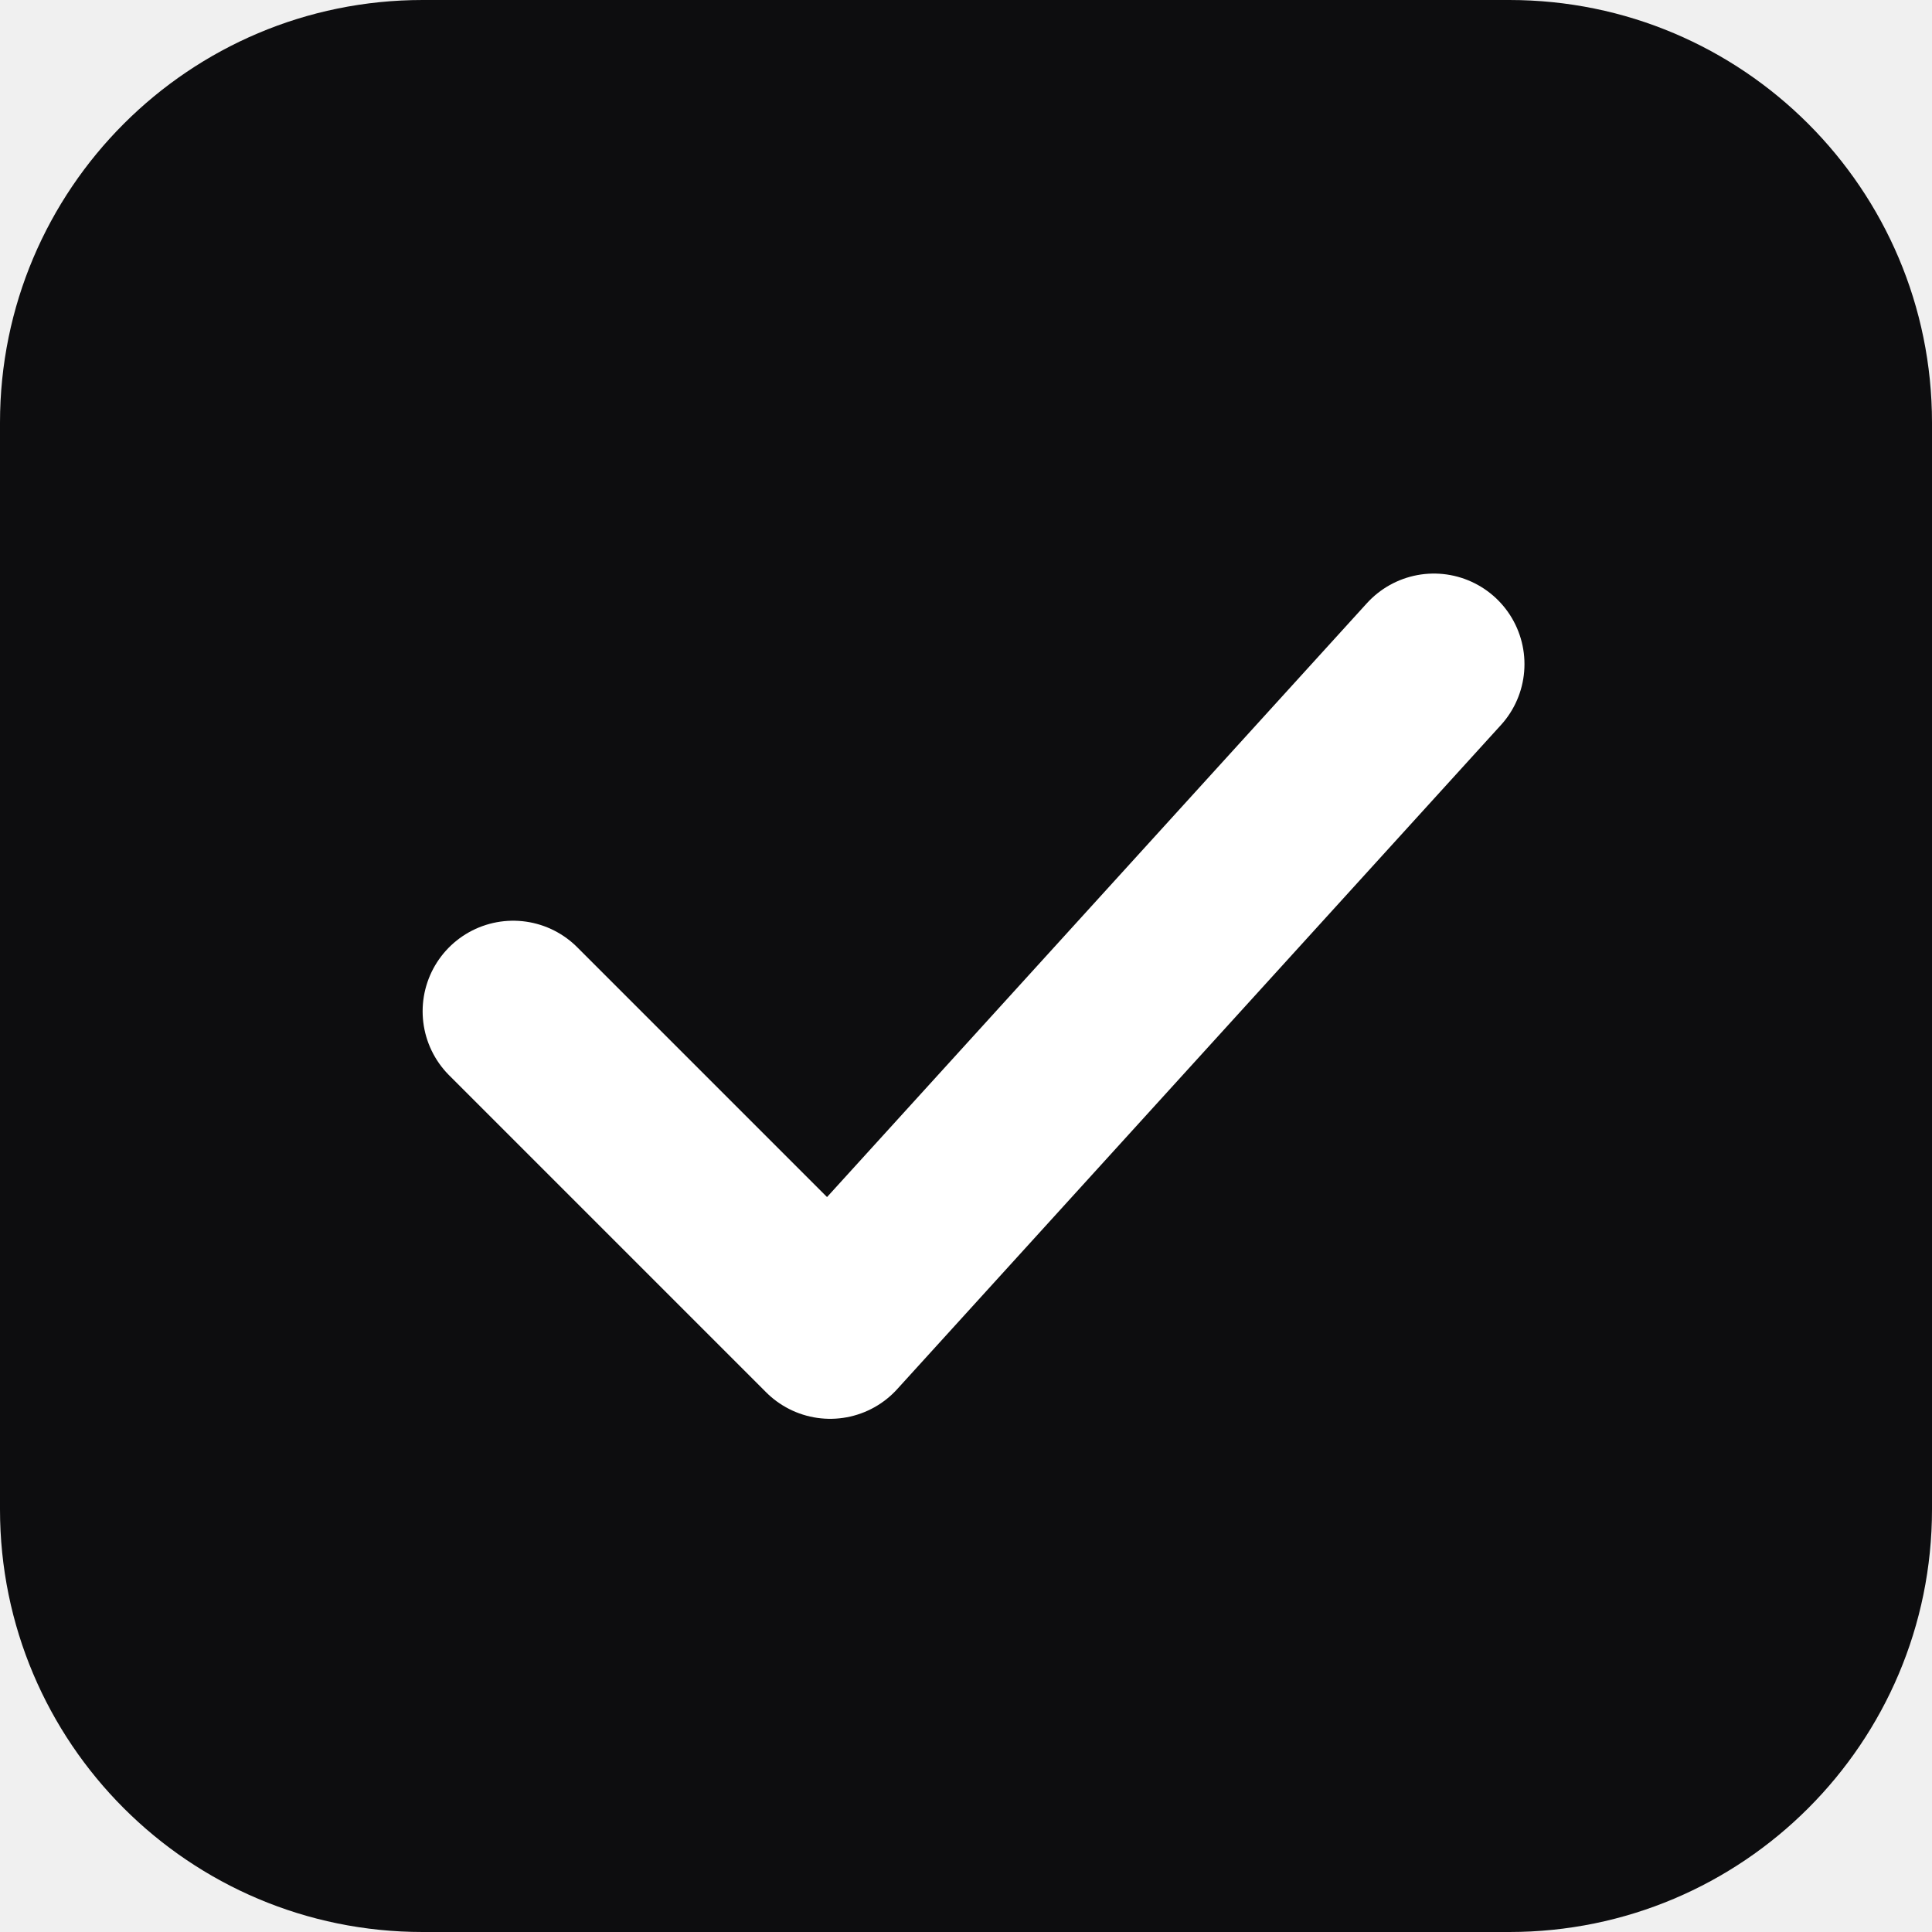
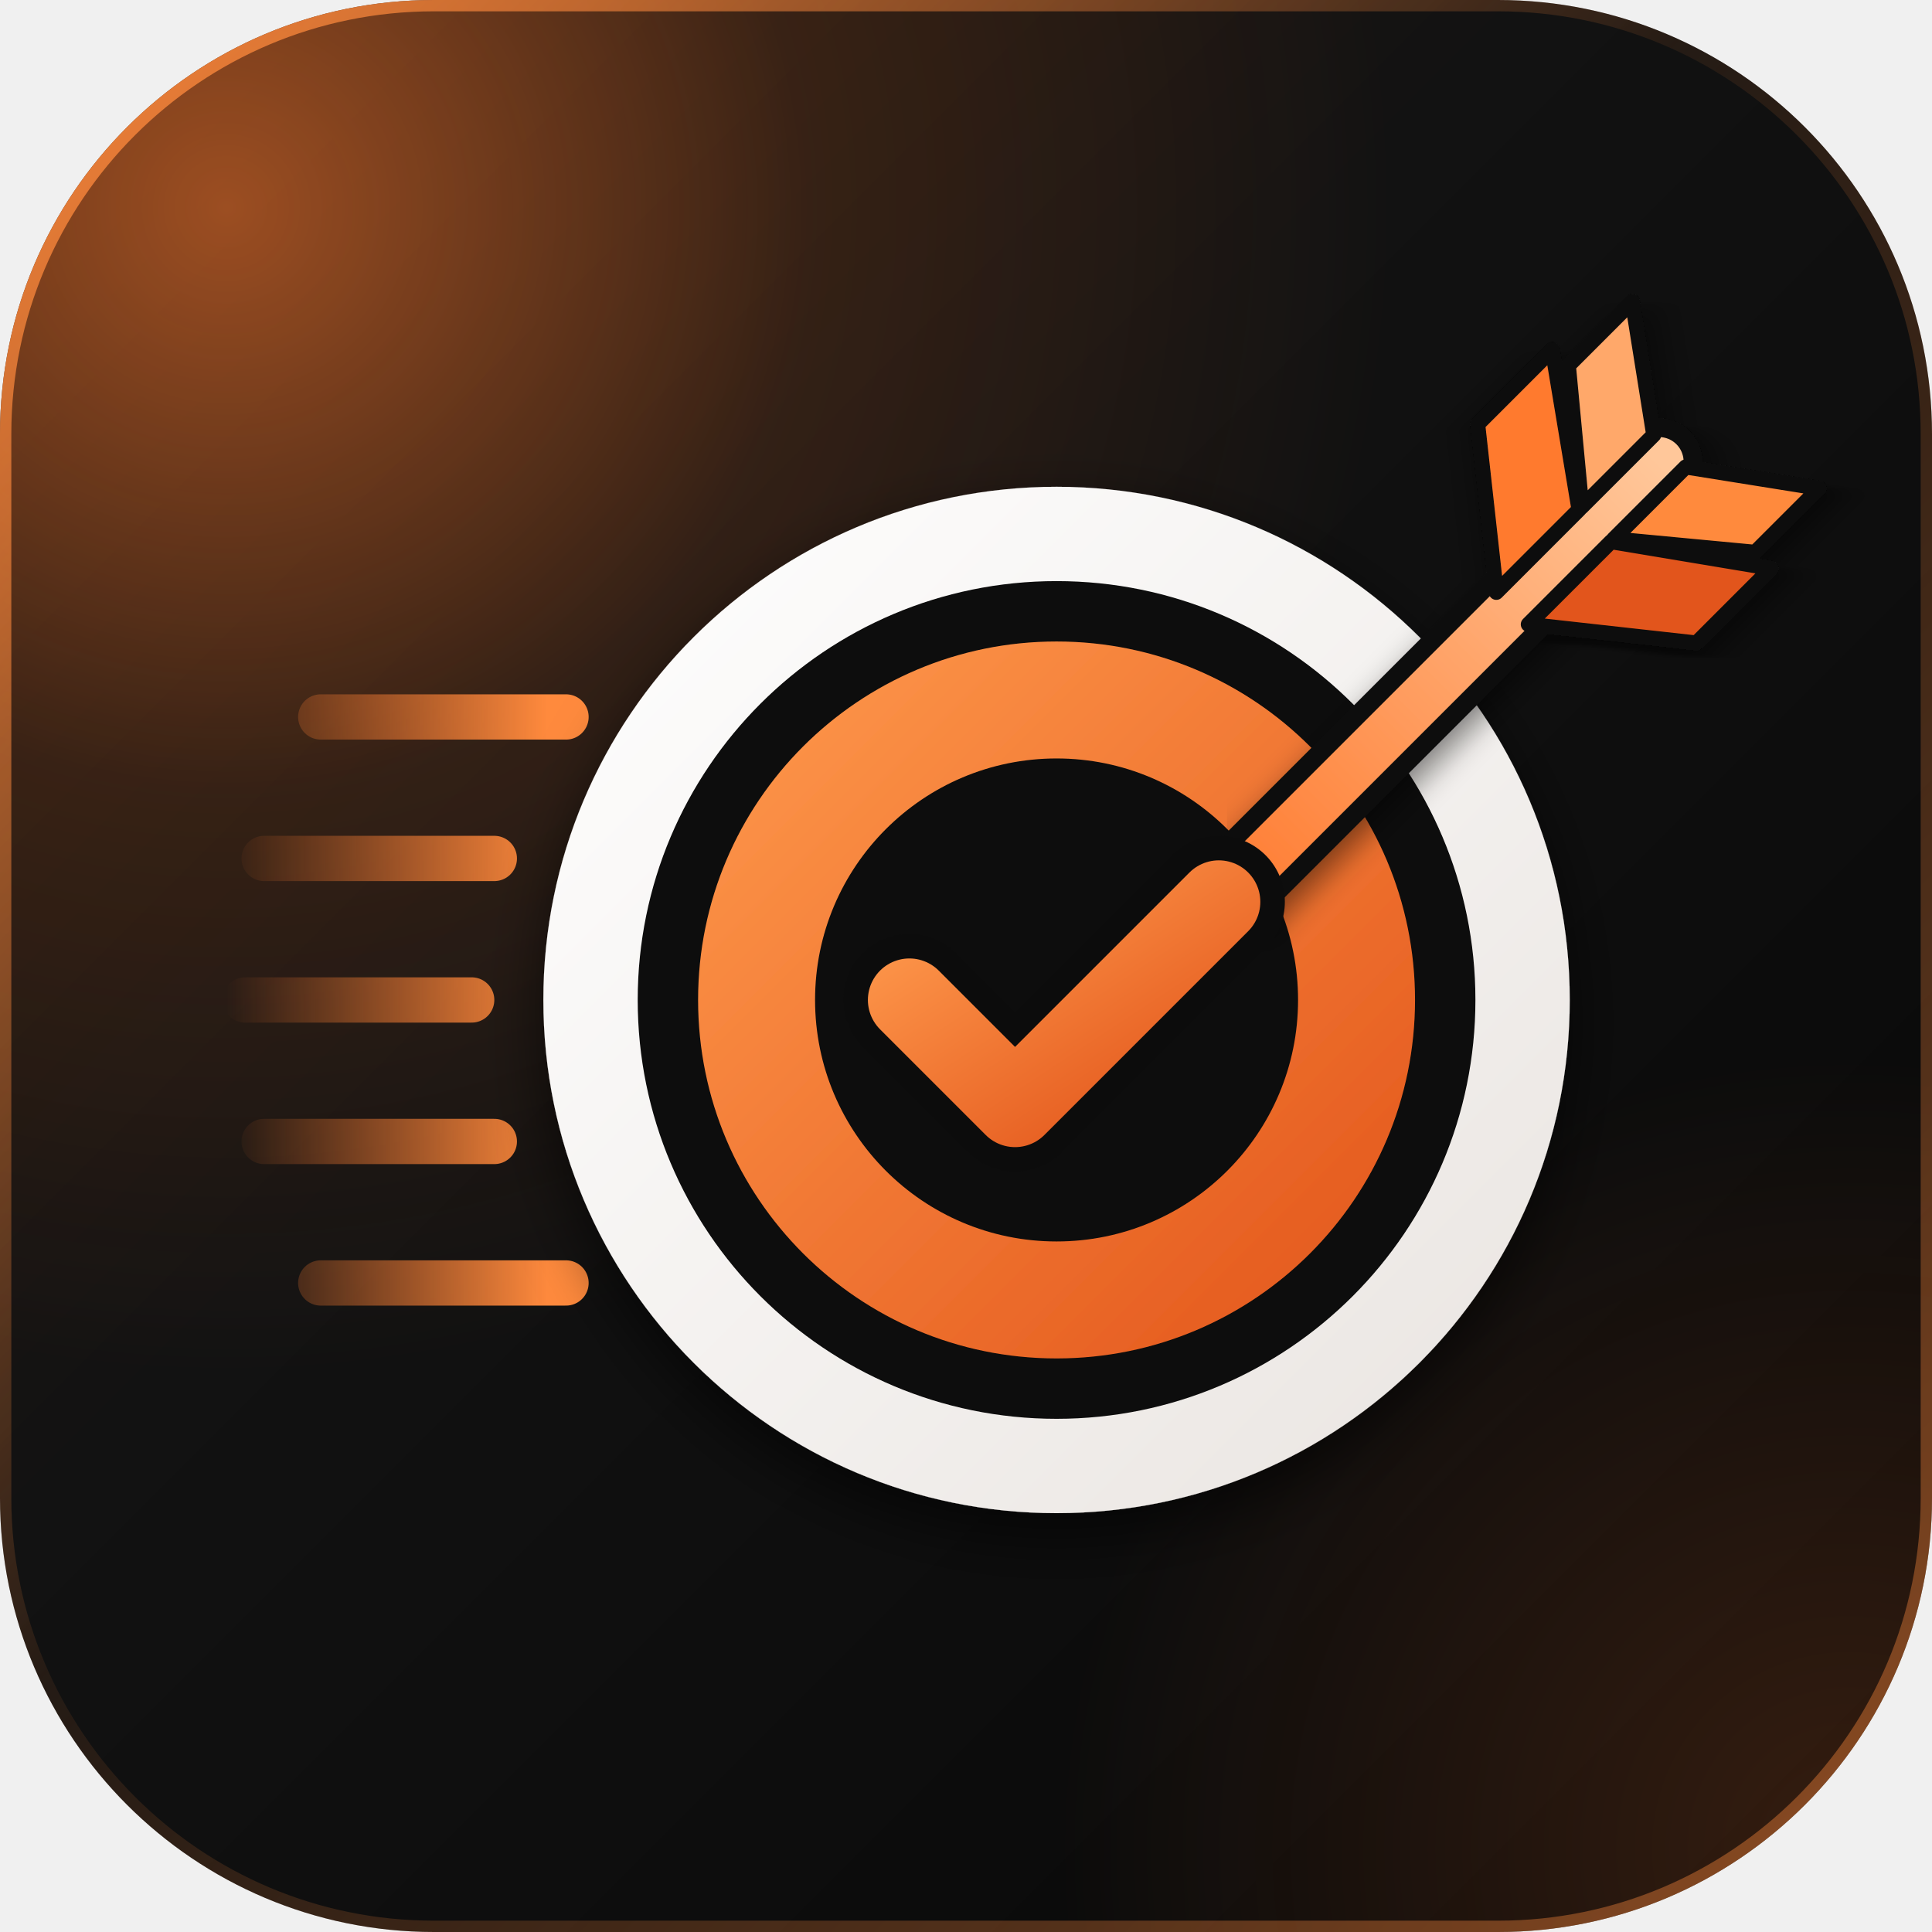
- <svg xmlns="http://www.w3.org/2000/svg" viewBox="0 0 512 512" width="512" height="512">
-   <rect width="512" height="512" rx="112" fill="#0d0d0f" />
-   <path d="M136 268 L220 352 L380 176" fill="none" stroke="#ffffff" stroke-width="48" stroke-linecap="round" stroke-linejoin="round" />
+ <svg xmlns="http://www.w3.org/2000/svg" viewBox="0 0 1024 1024" width="1024" height="1024">
+   <defs>
+     <linearGradient id="bg" x1="0" y1="0" x2="1" y2="1">
+       <stop offset="0" stop-color="#2a1a10" />
+       <stop offset="0.4" stop-color="#121212" />
+       <stop offset="1" stop-color="#070707" />
+     </linearGradient>
+     <radialGradient id="glow" gradientUnits="userSpaceOnUse" cx="120" cy="110" r="620">
+       <stop offset="0" stop-color="#ff7a2f" stop-opacity="0.55" />
+       <stop offset="0.5" stop-color="#ff7a2f" stop-opacity="0.12" />
+       <stop offset="1" stop-color="#ff7a2f" stop-opacity="0" />
+     </radialGradient>
+     <radialGradient id="glow2" gradientUnits="userSpaceOnUse" cx="980" cy="980" r="420">
+       <stop offset="0" stop-color="#ff7a2f" stop-opacity="0.18" />
+       <stop offset="1" stop-color="#ff7a2f" stop-opacity="0" />
+     </radialGradient>
+     <linearGradient id="rim" x1="0" y1="0" x2="1" y2="1">
+       <stop offset="0" stop-color="#ff8a3d" stop-opacity="0.9" />
+       <stop offset="0.45" stop-color="#ff8a3d" stop-opacity="0.08" />
+       <stop offset="1" stop-color="#ff8a3d" stop-opacity="0.45" />
+     </linearGradient>
+     <linearGradient id="white" x1="0" y1="0" x2="1" y2="1">
+       <stop offset="0" stop-color="#ffffff" />
+       <stop offset="1" stop-color="#e9e4e0" />
+     </linearGradient>
+     <linearGradient id="orange" x1="0" y1="0" x2="1" y2="1">
+       <stop offset="0" stop-color="#ff9a4d" />
+       <stop offset="1" stop-color="#e2541a" />
+     </linearGradient>
+     <linearGradient id="shaft" gradientUnits="userSpaceOnUse" x1="0" y1="0" x2="330" y2="0">
+       <stop offset="0" stop-color="#ff7a2f" />
+       <stop offset="1" stop-color="#ffc79a" />
+     </linearGradient>
+     <linearGradient id="speed" gradientUnits="userSpaceOnUse" x1="120" y1="0" x2="290" y2="0">
+       <stop offset="0" stop-color="#ff7a2f" stop-opacity="0" />
+       <stop offset="1" stop-color="#ff8a3d" stop-opacity="1" />
+     </linearGradient>
+     <radialGradient id="core" cx="0.45" cy="0.4" r="0.7">
+       <stop offset="0" stop-color="#1c1c1c" />
+       <stop offset="1" stop-color="#0a0a0a" />
+     </radialGradient>
+     <filter id="shadow" filterUnits="userSpaceOnUse" x="0" y="0" width="1024" height="1024">
+       <feDropShadow dx="0" dy="12" stdDeviation="16" flood-color="#000" flood-opacity="0.6" />
+     </filter>
+     <filter id="soft" filterUnits="userSpaceOnUse" x="0" y="0" width="1024" height="1024">
+       <feDropShadow dx="0" dy="6" stdDeviation="8" flood-color="#000" flood-opacity="0.5" />
+     </filter>
+   </defs>
+   <rect x="0" y="0" width="1024" height="1024" rx="230" fill="url(#bg)" />
+   <rect x="0" y="0" width="1024" height="1024" rx="230" fill="url(#glow)" />
+   <rect x="0" y="0" width="1024" height="1024" rx="230" fill="url(#glow2)" />
+   <rect x="3" y="3" width="1018" height="1018" rx="227" fill="none" stroke="url(#rim)" stroke-width="6" />
+   <g stroke="url(#speed)" stroke-width="24" stroke-linecap="round">
+     <line x1="170" y1="380" x2="300" y2="380" />
+     <line x1="140" y1="455" x2="262" y2="455" />
+     <line x1="130" y1="530" x2="250" y2="530" />
+     <line x1="140" y1="605" x2="262" y2="605" />
+     <line x1="170" y1="680" x2="300" y2="680" />
+   </g>
+   <g filter="url(#shadow)">
+     <circle cx="560" cy="530" r="272" fill="url(#white)" />
+     <circle cx="560" cy="530" r="222" fill="#0c0c0c" />
+     <circle cx="560" cy="530" r="190" fill="url(#orange)" />
+     <circle cx="560" cy="530" r="128" fill="#0d0d0d" />
+   </g>
+   <g transform="translate(646,478) rotate(-45)" filter="url(#soft)">
+     <line x1="0" y1="0" x2="330" y2="0" stroke="#0c0c0c" stroke-width="46" stroke-linecap="round" />
+     <line x1="0" y1="0" x2="330" y2="0" stroke="url(#shaft)" stroke-width="26" stroke-linecap="round" />
+     <polygon points="220,-12 276,-82 332,-82 282,-12" fill="#ff7a2f" stroke="#0c0c0c" stroke-width="8" stroke-linejoin="round" />
+     <polygon points="220,12 276,82 332,82 282,12" fill="#e2541a" stroke="#0c0c0c" stroke-width="8" stroke-linejoin="round" />
+     <polygon points="284,-12 332,-70 380,-70 338,-12" fill="#ffa86a" stroke="#0c0c0c" stroke-width="8" stroke-linejoin="round" />
+     <polygon points="284,12 332,70 380,70 338,12" fill="#ff8a3d" stroke="#0c0c0c" stroke-width="8" stroke-linejoin="round" />
+   </g>
+   <polyline points="482,530 538,586 646,478" fill="none" stroke="#0c0c0c" stroke-width="70" stroke-linecap="round" stroke-linejoin="round" />
+   <polyline points="482,530 538,586 646,478" fill="none" stroke="url(#orange)" stroke-width="44" stroke-linecap="round" stroke-linejoin="round" />
</svg>
